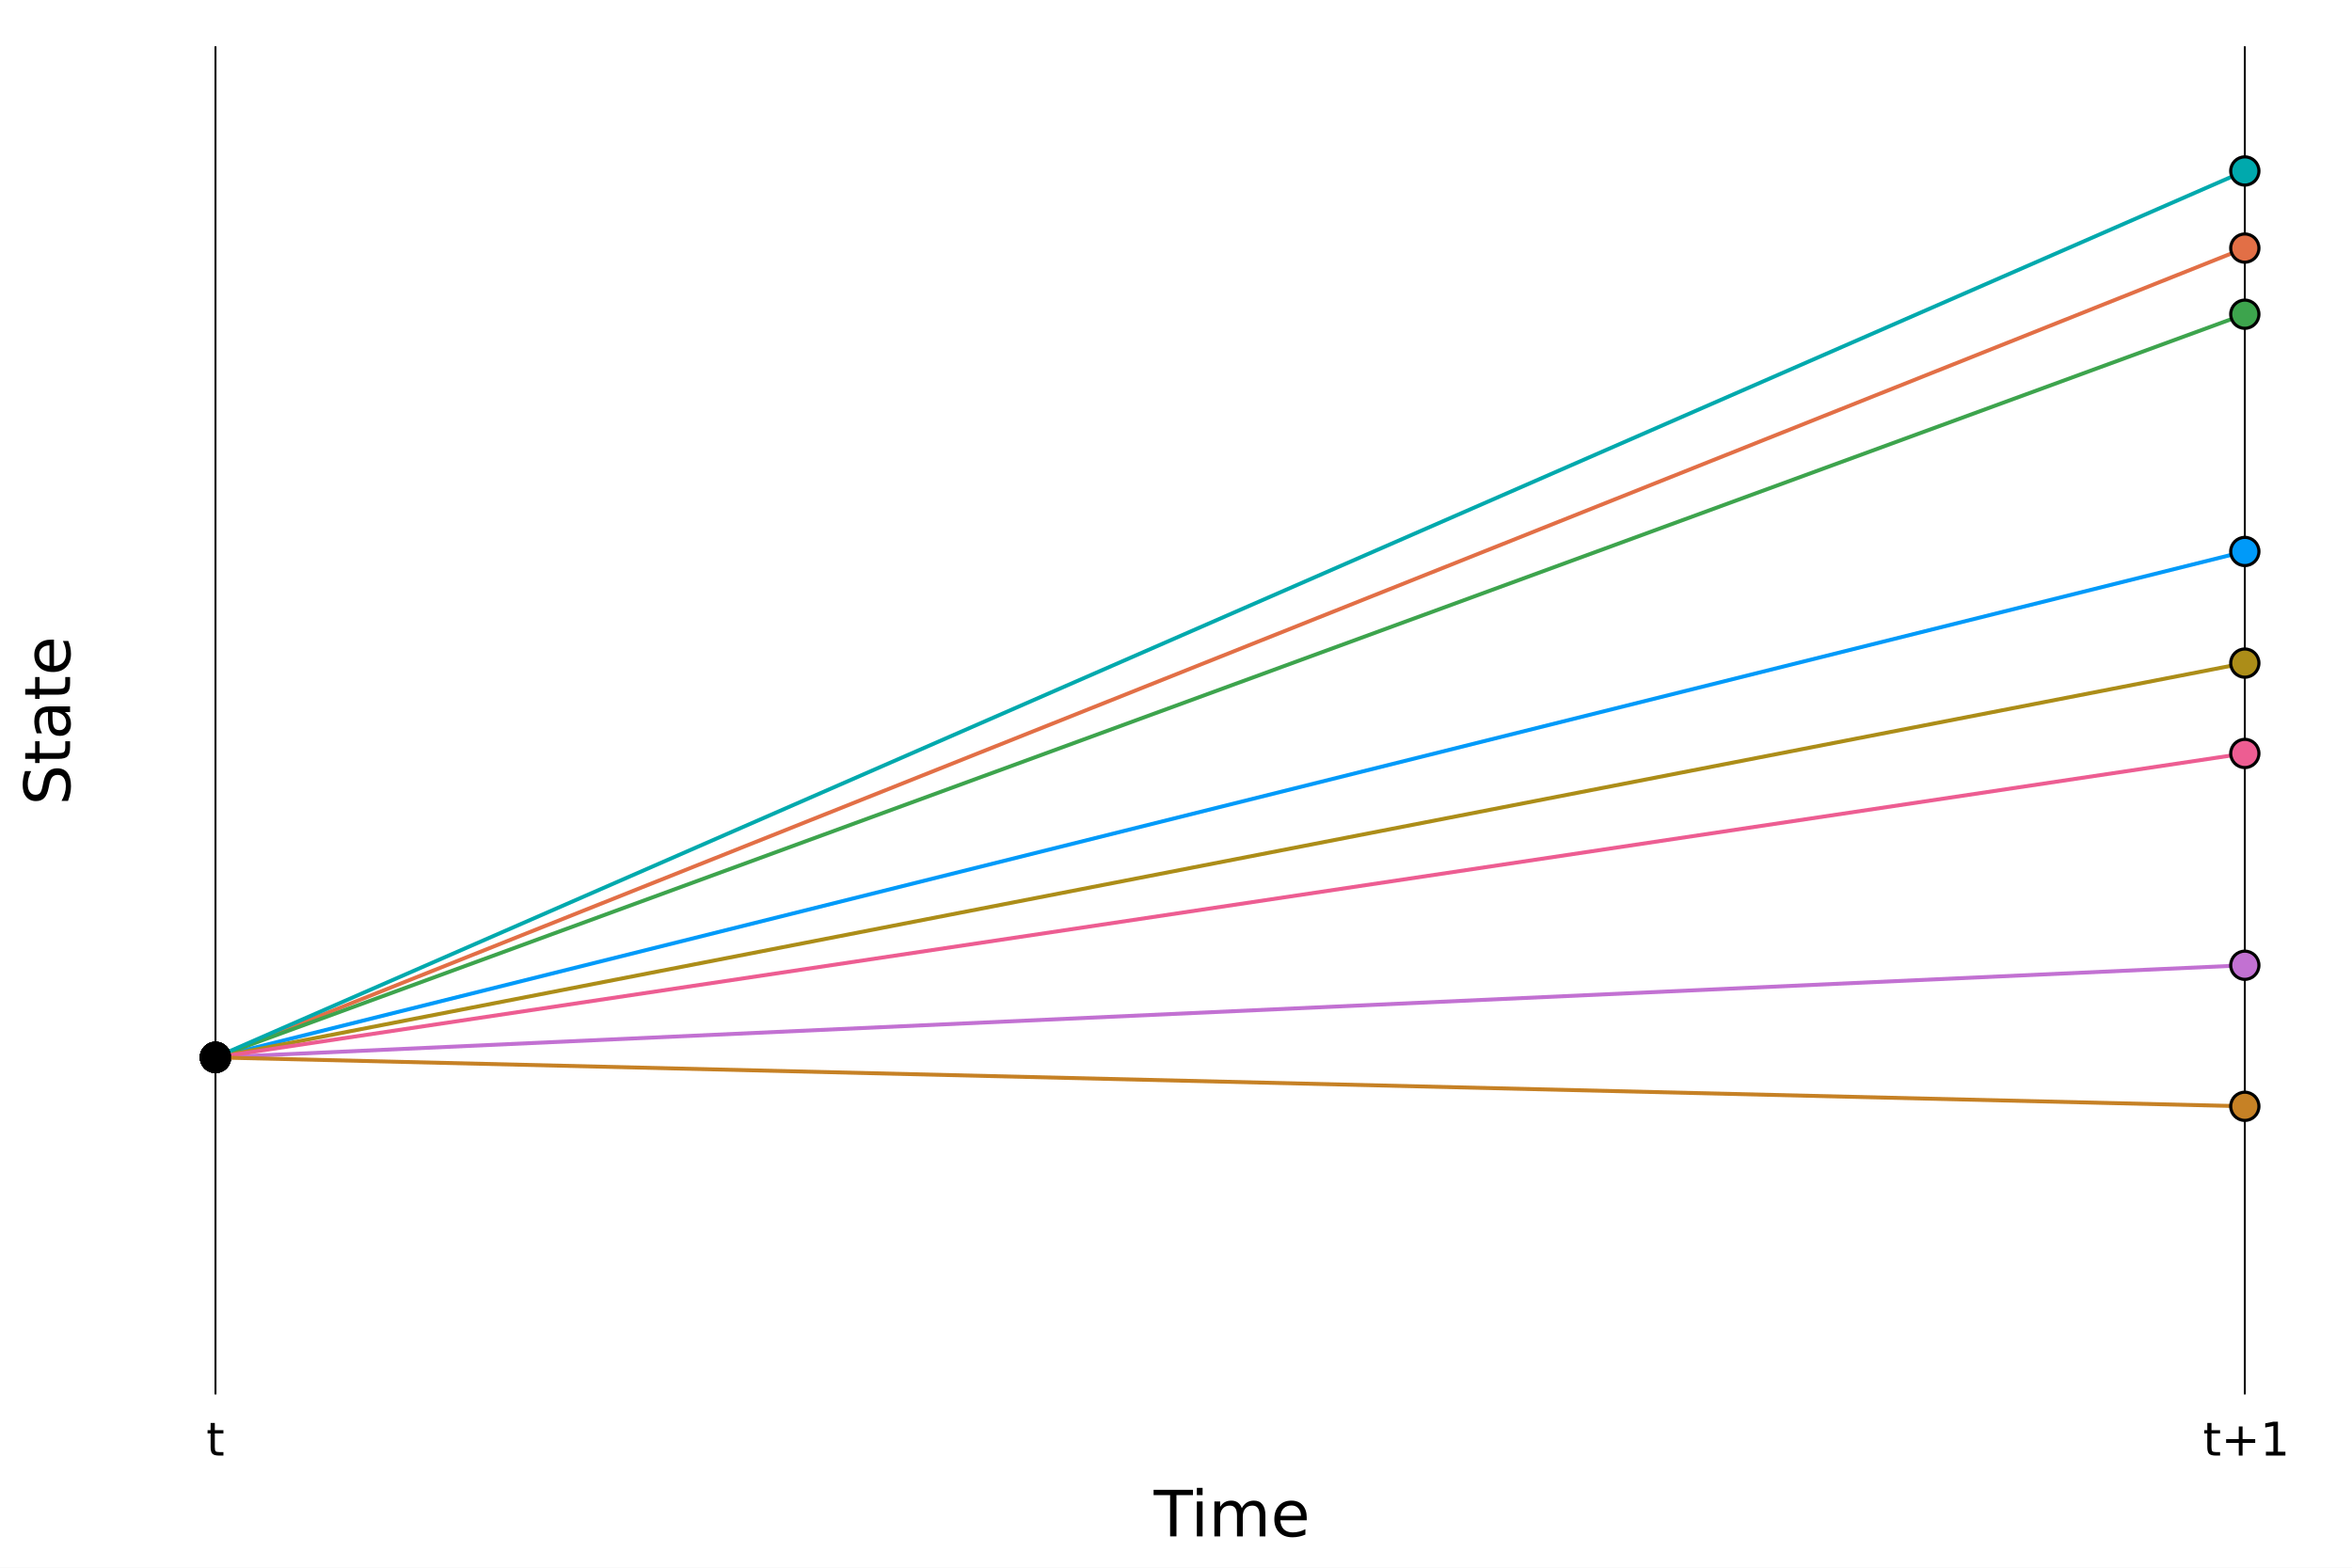
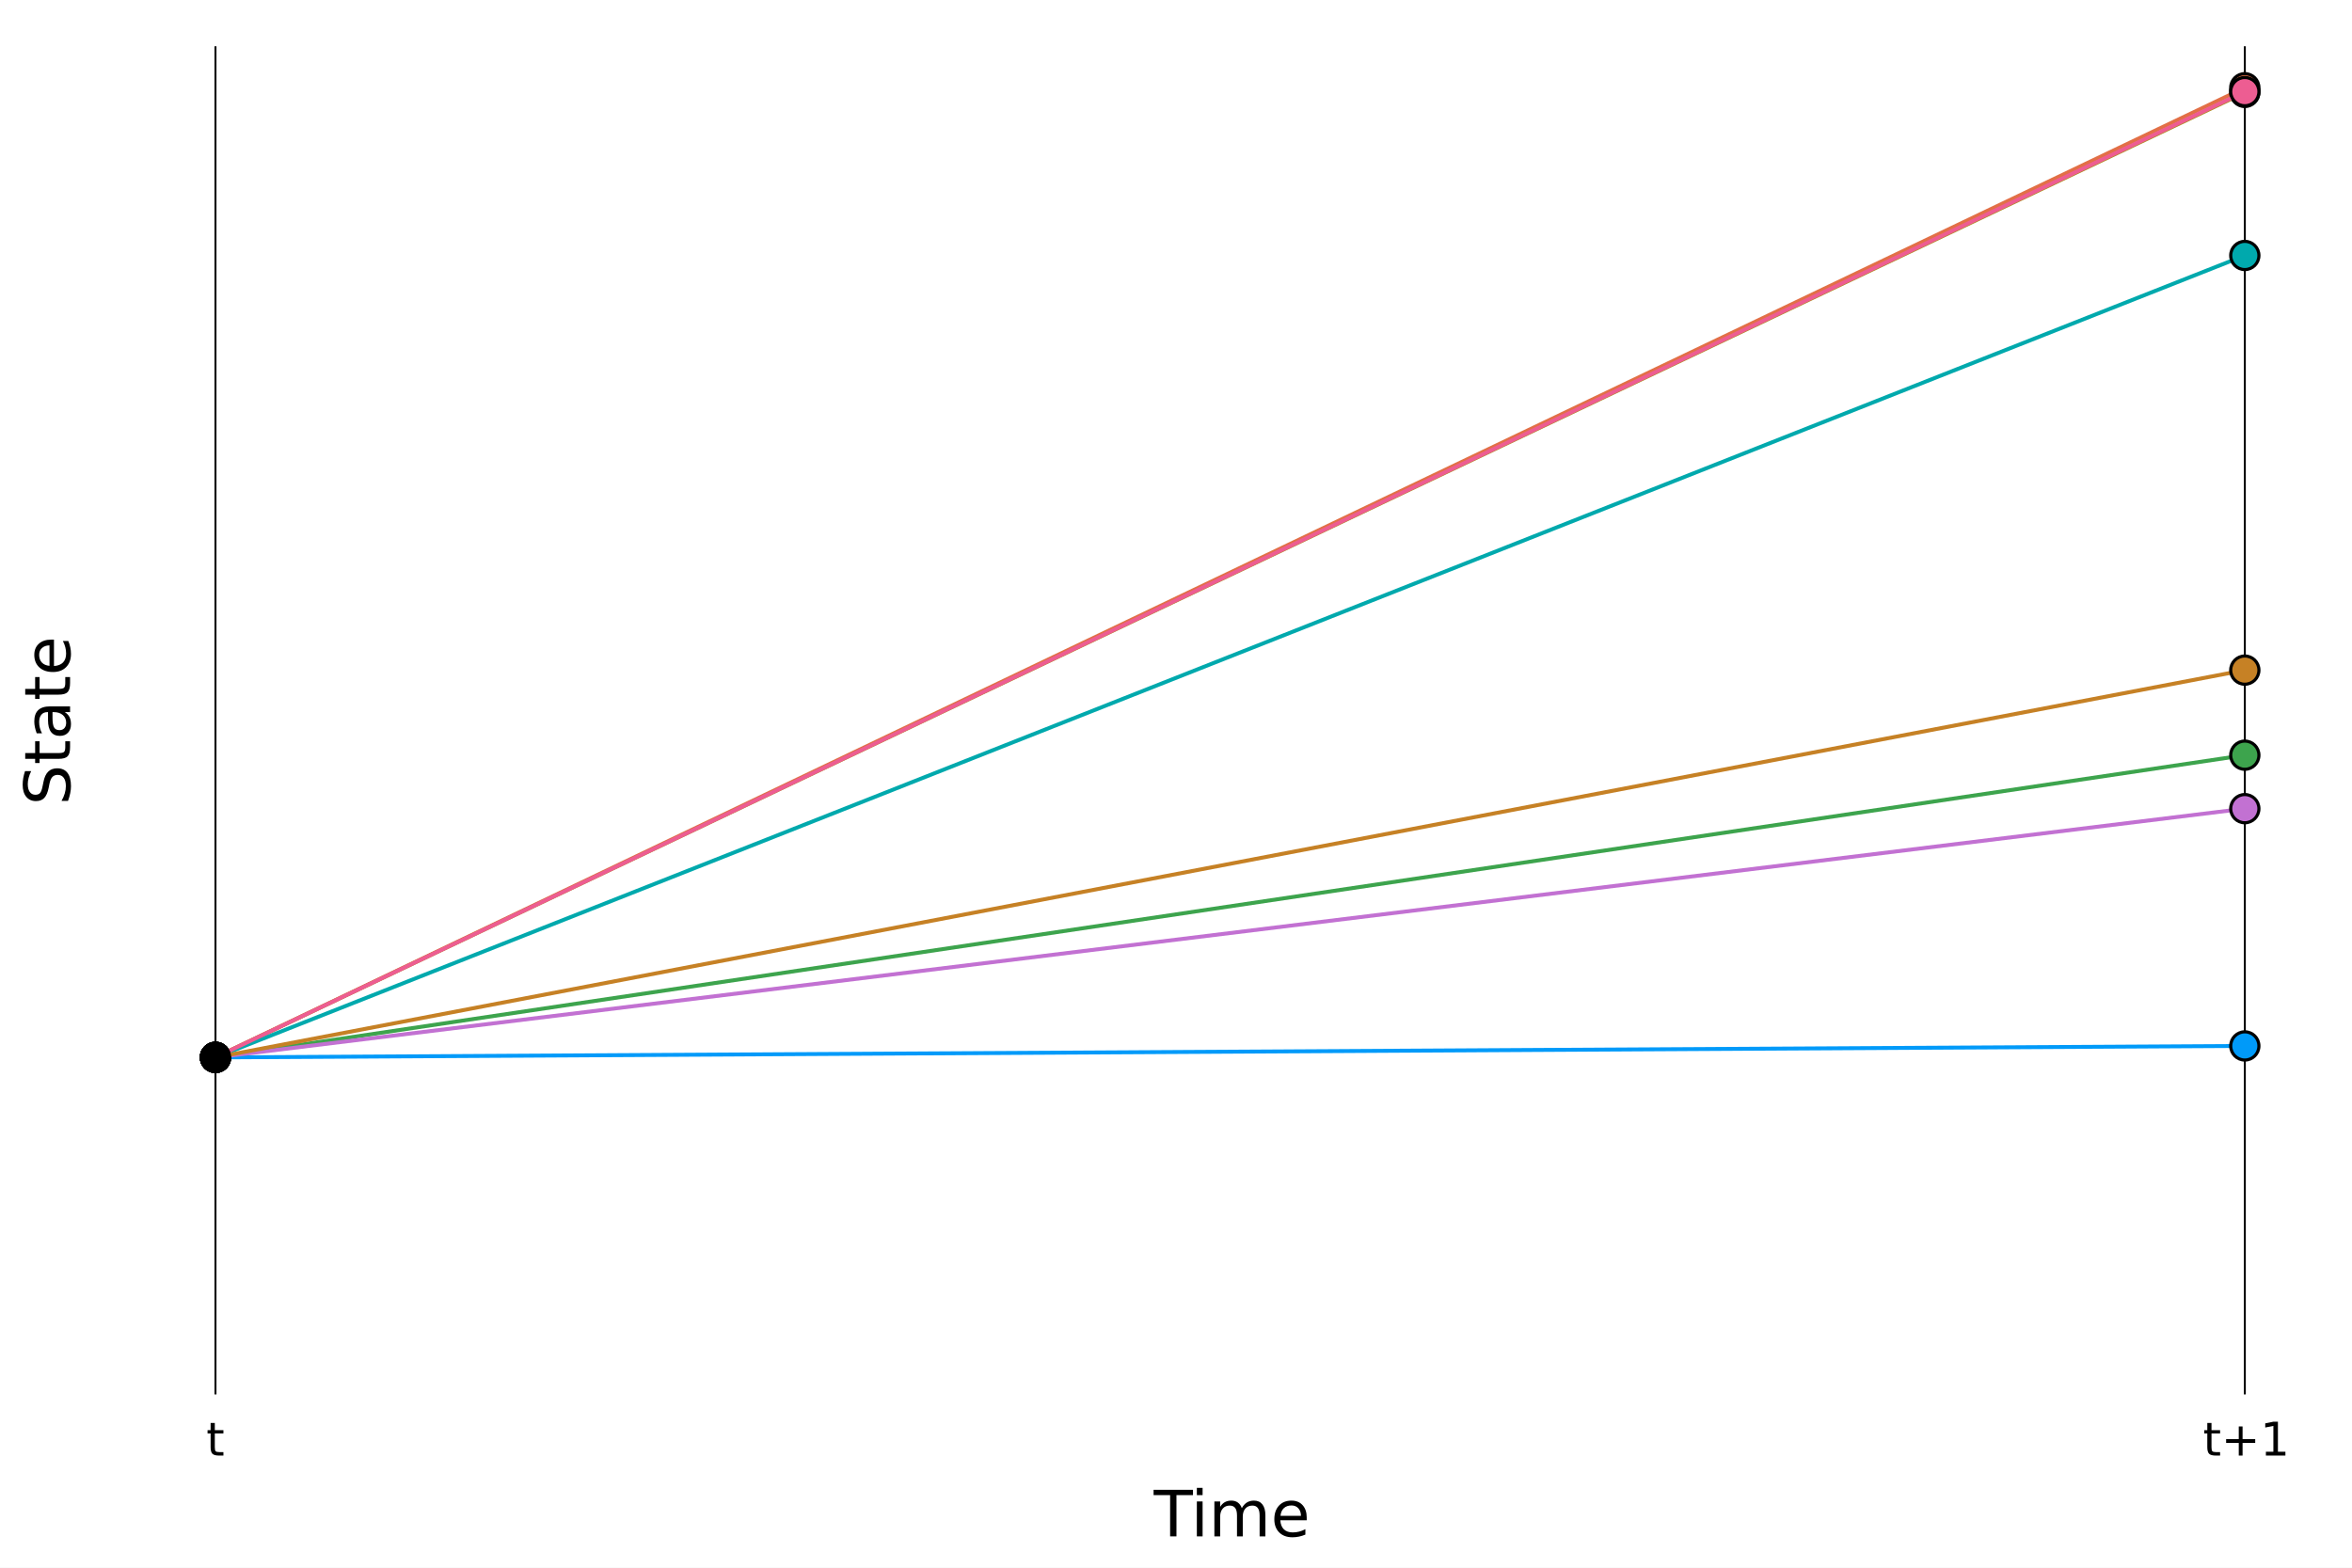
<svg xmlns="http://www.w3.org/2000/svg" width="600" height="400" viewBox="0 0 2400 1600">
  <defs>
-     <clipPath id="clip340">
+     <clipPath id="clip150">
      <rect x="0" y="0" width="2400" height="1600" />
    </clipPath>
  </defs>
-   <path clip-path="url(#clip340)" d=" M0 1600 L2400 1600 L2400 0 L0 0  Z   " fill="#ffffff" fill-rule="evenodd" fill-opacity="1" />
+   <path clip-path="url(#clip150)" d=" M0 1600 L2400 1600 L2400 0 L0 0  Z   " fill="#ffffff" fill-rule="evenodd" fill-opacity="1" />
  <defs>
-     <clipPath id="clip341">
+     <clipPath id="clip151">
      <rect x="480" y="0" width="1681" height="1600" />
    </clipPath>
  </defs>
-   <path clip-path="url(#clip340)" d=" M157.756 1423.18 L2352.76 1423.18 L2352.76 47.244 L157.756 47.244  Z   " fill="#ffffff" fill-rule="evenodd" fill-opacity="1" />
+   <path clip-path="url(#clip150)" d=" M157.756 1423.18 L2352.76 1423.18 L2352.76 47.244 L157.756 47.244  Z   " fill="#ffffff" fill-rule="evenodd" fill-opacity="1" />
  <defs>
-     <clipPath id="clip342">
+     <clipPath id="clip152">
      <rect x="157" y="47" width="2196" height="1377" />
    </clipPath>
  </defs>
-   <polyline clip-path="url(#clip342)" style="stroke:#000000; stroke-linecap:butt; stroke-linejoin:round; stroke-width:2; stroke-opacity:1; fill:none" points="   219.879,1423.18 219.879,47.244    " />
-   <polyline clip-path="url(#clip342)" style="stroke:#000000; stroke-linecap:butt; stroke-linejoin:round; stroke-width:2; stroke-opacity:1; fill:none" points="   2290.63,1423.18 2290.63,47.244    " />
-   <path clip-path="url(#clip340)" d="M219.196 1452.29 L219.196 1459.65 L227.969 1459.65 L227.969 1462.96 L219.196 1462.96 L219.196 1477.04 Q219.196 1480.21 220.052 1481.11 Q220.932 1482.02 223.594 1482.02 L227.969 1482.02 L227.969 1485.58 L223.594 1485.58 Q218.664 1485.58 216.789 1483.75 Q214.914 1481.9 214.914 1477.04 L214.914 1462.96 L211.789 1462.96 L211.789 1459.65 L214.914 1459.65 L214.914 1452.29 L219.196 1452.29 Z" fill="#000000" fill-rule="evenodd" fill-opacity="1" />
-   <path clip-path="url(#clip340)" d="M2256.63 1452.29 L2256.63 1459.65 L2265.4 1459.65 L2265.4 1462.96 L2256.63 1462.96 L2256.63 1477.04 Q2256.63 1480.21 2257.49 1481.11 Q2258.36 1482.02 2261.03 1482.02 L2265.4 1482.02 L2265.4 1485.58 L2261.03 1485.58 Q2256.1 1485.58 2254.22 1483.75 Q2252.35 1481.9 2252.35 1477.04 L2252.35 1462.96 L2249.22 1462.96 L2249.22 1459.65 L2252.35 1459.65 L2252.35 1452.29 L2256.63 1452.29 Z" fill="#000000" fill-rule="evenodd" fill-opacity="1" />
-   <path clip-path="url(#clip340)" d="M2288.34 1455.86 L2288.34 1468.75 L2301.24 1468.75 L2301.24 1472.69 L2288.34 1472.69 L2288.34 1485.58 L2284.45 1485.58 L2284.45 1472.69 L2271.56 1472.69 L2271.56 1468.75 L2284.45 1468.75 L2284.45 1455.86 L2288.34 1455.86 Z" fill="#000000" fill-rule="evenodd" fill-opacity="1" />
-   <path clip-path="url(#clip340)" d="M2312.14 1481.64 L2319.78 1481.64 L2319.78 1455.28 L2311.47 1456.95 L2311.47 1452.69 L2319.73 1451.02 L2324.41 1451.02 L2324.41 1481.64 L2332.05 1481.64 L2332.05 1485.58 L2312.14 1485.58 L2312.14 1481.64 Z" fill="#000000" fill-rule="evenodd" fill-opacity="1" />
-   <path clip-path="url(#clip340)" d="M1177.13 1520.52 L1217.33 1520.52 L1217.33 1525.93 L1200.46 1525.93 L1200.46 1568.04 L1194 1568.04 L1194 1525.93 L1177.13 1525.93 L1177.13 1520.52 Z" fill="#000000" fill-rule="evenodd" fill-opacity="1" />
-   <path clip-path="url(#clip340)" d="M1221.28 1532.4 L1227.14 1532.4 L1227.14 1568.04 L1221.28 1568.04 L1221.28 1532.4 M1221.28 1518.52 L1227.14 1518.52 L1227.14 1525.93 L1221.28 1525.93 L1221.28 1518.52 Z" fill="#000000" fill-rule="evenodd" fill-opacity="1" />
-   <path clip-path="url(#clip340)" d="M1267.14 1539.24 Q1269.34 1535.29 1272.4 1533.41 Q1275.45 1531.54 1279.59 1531.54 Q1285.16 1531.54 1288.18 1535.45 Q1291.21 1539.33 1291.21 1546.53 L1291.21 1568.04 L1285.32 1568.04 L1285.32 1546.72 Q1285.32 1541.59 1283.5 1539.11 Q1281.69 1536.63 1277.97 1536.63 Q1273.41 1536.63 1270.77 1539.65 Q1268.13 1542.68 1268.13 1547.9 L1268.13 1568.04 L1262.24 1568.04 L1262.24 1546.72 Q1262.24 1541.56 1260.43 1539.11 Q1258.61 1536.63 1254.83 1536.63 Q1250.34 1536.63 1247.7 1539.68 Q1245.06 1542.71 1245.06 1547.9 L1245.06 1568.04 L1239.17 1568.04 L1239.17 1532.4 L1245.06 1532.4 L1245.06 1537.93 Q1247.06 1534.66 1249.86 1533.1 Q1252.66 1531.54 1256.51 1531.54 Q1260.4 1531.54 1263.1 1533.51 Q1265.84 1535.48 1267.14 1539.24 Z" fill="#000000" fill-rule="evenodd" fill-opacity="1" />
-   <path clip-path="url(#clip340)" d="M1333.38 1548.76 L1333.38 1551.62 L1306.45 1551.62 Q1306.83 1557.67 1310.08 1560.85 Q1313.36 1564 1319.18 1564 Q1322.56 1564 1325.71 1563.17 Q1328.89 1562.35 1332.01 1560.69 L1332.01 1566.23 Q1328.86 1567.57 1325.55 1568.27 Q1322.24 1568.97 1318.83 1568.97 Q1310.3 1568.97 1305.31 1564 Q1300.34 1559.04 1300.34 1550.57 Q1300.34 1541.82 1305.05 1536.69 Q1309.79 1531.54 1317.82 1531.54 Q1325.01 1531.54 1329.18 1536.18 Q1333.38 1540.8 1333.38 1548.76 M1327.52 1547.04 Q1327.46 1542.23 1324.82 1539.37 Q1322.21 1536.5 1317.88 1536.5 Q1312.98 1536.5 1310.02 1539.27 Q1307.09 1542.04 1306.64 1547.07 L1327.52 1547.04 Z" fill="#000000" fill-rule="evenodd" fill-opacity="1" />
-   <path clip-path="url(#clip340)" d="M25.54 787.013 L31.81 787.013 Q30.059 790.673 29.2 793.92 Q28.341 797.166 28.341 800.19 Q28.341 805.442 30.378 808.306 Q32.415 811.139 36.17 811.139 Q39.322 811.139 40.945 809.261 Q42.536 807.351 43.523 802.068 L44.319 798.185 Q45.687 790.991 49.157 787.586 Q52.594 784.148 58.387 784.148 Q65.294 784.148 68.859 788.795 Q72.423 793.41 72.423 802.354 Q72.423 805.728 71.659 809.548 Q70.895 813.335 69.4 817.409 L62.779 817.409 Q64.975 813.494 66.089 809.738 Q67.203 805.983 67.203 802.354 Q67.203 796.848 65.039 793.856 Q62.875 790.864 58.864 790.864 Q55.363 790.864 53.39 793.028 Q51.416 795.161 50.43 800.063 L49.666 803.978 Q48.234 811.171 45.178 814.385 Q42.123 817.6 36.68 817.6 Q30.378 817.6 26.749 813.176 Q23.121 808.72 23.121 800.922 Q23.121 797.58 23.726 794.111 Q24.33 790.641 25.54 787.013 Z" fill="#000000" fill-rule="evenodd" fill-opacity="1" />
-   <path clip-path="url(#clip340)" d="M25.731 768.584 L35.852 768.584 L35.852 756.521 L40.404 756.521 L40.404 768.584 L59.755 768.584 Q64.116 768.584 65.357 767.407 Q66.599 766.197 66.599 762.537 L66.599 756.521 L71.5 756.521 L71.5 762.537 Q71.5 769.316 68.986 771.894 Q66.439 774.472 59.755 774.472 L40.404 774.472 L40.404 778.769 L35.852 778.769 L35.852 774.472 L25.731 774.472 L25.731 768.584 Z" fill="#000000" fill-rule="evenodd" fill-opacity="1" />
-   <path clip-path="url(#clip340)" d="M53.581 732.618 Q53.581 739.716 55.204 742.453 Q56.827 745.19 60.742 745.19 Q63.861 745.19 65.707 743.153 Q67.522 741.084 67.522 737.551 Q67.522 732.682 64.084 729.753 Q60.615 726.793 54.886 726.793 L53.581 726.793 L53.581 732.618 M51.162 720.937 L71.5 720.937 L71.5 726.793 L66.089 726.793 Q69.336 728.799 70.895 731.79 Q72.423 734.782 72.423 739.111 Q72.423 744.585 69.368 747.832 Q66.28 751.047 61.124 751.047 Q55.108 751.047 52.053 747.036 Q48.997 742.994 48.997 735.005 L48.997 726.793 L48.425 726.793 Q44.382 726.793 42.186 729.467 Q39.958 732.109 39.958 736.915 Q39.958 739.97 40.69 742.867 Q41.422 745.763 42.886 748.437 L37.475 748.437 Q36.234 745.222 35.63 742.198 Q34.993 739.175 34.993 736.31 Q34.993 728.576 39.003 724.756 Q43.014 720.937 51.162 720.937 Z" fill="#000000" fill-rule="evenodd" fill-opacity="1" />
-   <path clip-path="url(#clip340)" d="M25.731 703.081 L35.852 703.081 L35.852 691.018 L40.404 691.018 L40.404 703.081 L59.755 703.081 Q64.116 703.081 65.357 701.903 Q66.599 700.694 66.599 697.034 L66.599 691.018 L71.5 691.018 L71.5 697.034 Q71.5 703.813 68.986 706.391 Q66.439 708.969 59.755 708.969 L40.404 708.969 L40.404 713.266 L35.852 713.266 L35.852 708.969 L25.731 708.969 L25.731 703.081 Z" fill="#000000" fill-rule="evenodd" fill-opacity="1" />
-   <path clip-path="url(#clip340)" d="M52.212 652.824 L55.077 652.824 L55.077 679.751 Q61.124 679.369 64.307 676.122 Q67.458 672.844 67.458 667.019 Q67.458 663.646 66.63 660.494 Q65.803 657.312 64.148 654.192 L69.686 654.192 Q71.023 657.343 71.723 660.654 Q72.423 663.964 72.423 667.369 Q72.423 675.899 67.458 680.897 Q62.493 685.862 54.026 685.862 Q45.273 685.862 40.149 681.151 Q34.993 676.409 34.993 668.388 Q34.993 661.195 39.64 657.025 Q44.255 652.824 52.212 652.824 M50.493 658.68 Q45.687 658.744 42.823 661.386 Q39.958 663.996 39.958 668.324 Q39.958 673.226 42.727 676.186 Q45.496 679.114 50.525 679.56 L50.493 658.68 Z" fill="#000000" fill-rule="evenodd" fill-opacity="1" />
-   <polyline clip-path="url(#clip342)" style="stroke:#009af9; stroke-linecap:butt; stroke-linejoin:round; stroke-width:4; stroke-opacity:1; fill:none" points="   219.879,1079.2 2290.63,562.836    " />
-   <circle clip-path="url(#clip342)" cx="219.879" cy="1079.2" r="14.4" fill="#009af9" fill-rule="evenodd" fill-opacity="1" stroke="#000000" stroke-opacity="1" stroke-width="3.2" />
-   <circle clip-path="url(#clip342)" cx="2290.63" cy="562.836" r="14.4" fill="#009af9" fill-rule="evenodd" fill-opacity="1" stroke="#000000" stroke-opacity="1" stroke-width="3.2" />
-   <polyline clip-path="url(#clip342)" style="stroke:#e26f46; stroke-linecap:butt; stroke-linejoin:round; stroke-width:4; stroke-opacity:1; fill:none" points="   219.879,1079.2 2290.63,253.206    " />
-   <circle clip-path="url(#clip342)" cx="219.879" cy="1079.2" r="14.4" fill="#e26f46" fill-rule="evenodd" fill-opacity="1" stroke="#000000" stroke-opacity="1" stroke-width="3.2" />
-   <circle clip-path="url(#clip342)" cx="2290.63" cy="253.206" r="14.4" fill="#e26f46" fill-rule="evenodd" fill-opacity="1" stroke="#000000" stroke-opacity="1" stroke-width="3.2" />
-   <polyline clip-path="url(#clip342)" style="stroke:#3da44d; stroke-linecap:butt; stroke-linejoin:round; stroke-width:4; stroke-opacity:1; fill:none" points="   219.879,1079.2 2290.63,320.681    " />
-   <circle clip-path="url(#clip342)" cx="219.879" cy="1079.2" r="14.4" fill="#3da44d" fill-rule="evenodd" fill-opacity="1" stroke="#000000" stroke-opacity="1" stroke-width="3.2" />
-   <circle clip-path="url(#clip342)" cx="2290.63" cy="320.681" r="14.4" fill="#3da44d" fill-rule="evenodd" fill-opacity="1" stroke="#000000" stroke-opacity="1" stroke-width="3.2" />
-   <polyline clip-path="url(#clip342)" style="stroke:#c271d2; stroke-linecap:butt; stroke-linejoin:round; stroke-width:4; stroke-opacity:1; fill:none" points="   219.879,1079.2 2290.63,985.15    " />
-   <circle clip-path="url(#clip342)" cx="219.879" cy="1079.2" r="14.4" fill="#c271d2" fill-rule="evenodd" fill-opacity="1" stroke="#000000" stroke-opacity="1" stroke-width="3.2" />
-   <circle clip-path="url(#clip342)" cx="2290.63" cy="985.15" r="14.4" fill="#c271d2" fill-rule="evenodd" fill-opacity="1" stroke="#000000" stroke-opacity="1" stroke-width="3.2" />
-   <polyline clip-path="url(#clip342)" style="stroke:#ac8d18; stroke-linecap:butt; stroke-linejoin:round; stroke-width:4; stroke-opacity:1; fill:none" points="   219.879,1079.2 2290.63,676.771    " />
-   <circle clip-path="url(#clip342)" cx="219.879" cy="1079.2" r="14.4" fill="#ac8d18" fill-rule="evenodd" fill-opacity="1" stroke="#000000" stroke-opacity="1" stroke-width="3.2" />
-   <circle clip-path="url(#clip342)" cx="2290.63" cy="676.771" r="14.4" fill="#ac8d18" fill-rule="evenodd" fill-opacity="1" stroke="#000000" stroke-opacity="1" stroke-width="3.2" />
-   <polyline clip-path="url(#clip342)" style="stroke:#00a9ad; stroke-linecap:butt; stroke-linejoin:round; stroke-width:4; stroke-opacity:1; fill:none" points="   219.879,1079.2 2290.63,174.501    " />
-   <circle clip-path="url(#clip342)" cx="219.879" cy="1079.2" r="14.4" fill="#00a9ad" fill-rule="evenodd" fill-opacity="1" stroke="#000000" stroke-opacity="1" stroke-width="3.2" />
-   <circle clip-path="url(#clip342)" cx="2290.63" cy="174.501" r="14.4" fill="#00a9ad" fill-rule="evenodd" fill-opacity="1" stroke="#000000" stroke-opacity="1" stroke-width="3.2" />
-   <polyline clip-path="url(#clip342)" style="stroke:#ed5d92; stroke-linecap:butt; stroke-linejoin:round; stroke-width:4; stroke-opacity:1; fill:none" points="   219.879,1079.2 2290.63,768.986    " />
-   <circle clip-path="url(#clip342)" cx="219.879" cy="1079.2" r="14.4" fill="#ed5d92" fill-rule="evenodd" fill-opacity="1" stroke="#000000" stroke-opacity="1" stroke-width="3.2" />
-   <circle clip-path="url(#clip342)" cx="2290.63" cy="768.986" r="14.4" fill="#ed5d92" fill-rule="evenodd" fill-opacity="1" stroke="#000000" stroke-opacity="1" stroke-width="3.2" />
-   <polyline clip-path="url(#clip342)" style="stroke:#c68125; stroke-linecap:butt; stroke-linejoin:round; stroke-width:4; stroke-opacity:1; fill:none" points="   219.879,1079.2 2290.63,1129.11    " />
-   <circle clip-path="url(#clip342)" cx="219.879" cy="1079.2" r="14.4" fill="#c68125" fill-rule="evenodd" fill-opacity="1" stroke="#000000" stroke-opacity="1" stroke-width="3.2" />
-   <circle clip-path="url(#clip342)" cx="2290.63" cy="1129.11" r="14.4" fill="#c68125" fill-rule="evenodd" fill-opacity="1" stroke="#000000" stroke-opacity="1" stroke-width="3.2" />
-   <circle clip-path="url(#clip342)" cx="219.879" cy="1079.2" r="14.4" fill="#000000" fill-rule="evenodd" fill-opacity="1" stroke="none" />
+   <polyline clip-path="url(#clip152)" style="stroke:#000000; stroke-linecap:butt; stroke-linejoin:round; stroke-width:2; stroke-opacity:1; fill:none" points="   219.879,1423.18 219.879,47.244    " />
+   <polyline clip-path="url(#clip152)" style="stroke:#000000; stroke-linecap:butt; stroke-linejoin:round; stroke-width:2; stroke-opacity:1; fill:none" points="   2290.63,1423.18 2290.63,47.244    " />
+   <path clip-path="url(#clip150)" d="M219.196 1452.29 L219.196 1459.65 L227.969 1459.65 L227.969 1462.96 L219.196 1462.96 L219.196 1477.04 Q219.196 1480.21 220.052 1481.11 Q220.932 1482.02 223.594 1482.02 L227.969 1482.02 L227.969 1485.58 L223.594 1485.58 Q218.664 1485.58 216.789 1483.75 Q214.914 1481.9 214.914 1477.04 L214.914 1462.96 L211.789 1462.96 L211.789 1459.65 L214.914 1459.65 L214.914 1452.29 L219.196 1452.29 Z" fill="#000000" fill-rule="evenodd" fill-opacity="1" />
+   <path clip-path="url(#clip150)" d="M2256.63 1452.29 L2256.63 1459.65 L2265.4 1459.65 L2265.4 1462.96 L2256.63 1462.96 L2256.63 1477.04 Q2256.63 1480.21 2257.49 1481.11 Q2258.36 1482.02 2261.03 1482.02 L2265.4 1482.02 L2265.4 1485.58 L2261.03 1485.58 Q2256.1 1485.58 2254.22 1483.75 Q2252.35 1481.9 2252.35 1477.04 L2252.35 1462.96 L2249.22 1462.96 L2249.22 1459.65 L2252.35 1459.65 L2252.35 1452.29 L2256.63 1452.29 Z" fill="#000000" fill-rule="evenodd" fill-opacity="1" />
+   <path clip-path="url(#clip150)" d="M2288.34 1455.86 L2288.34 1468.75 L2301.24 1468.75 L2301.24 1472.69 L2288.34 1472.69 L2288.34 1485.58 L2284.45 1485.58 L2284.45 1472.69 L2271.56 1472.69 L2271.56 1468.75 L2284.45 1468.75 L2284.45 1455.86 L2288.34 1455.86 Z" fill="#000000" fill-rule="evenodd" fill-opacity="1" />
+   <path clip-path="url(#clip150)" d="M2312.14 1481.64 L2319.78 1481.64 L2319.78 1455.28 L2311.47 1456.95 L2311.47 1452.69 L2319.73 1451.02 L2324.41 1451.02 L2324.41 1481.64 L2332.05 1481.64 L2332.05 1485.58 L2312.14 1485.58 L2312.14 1481.64 Z" fill="#000000" fill-rule="evenodd" fill-opacity="1" />
+   <path clip-path="url(#clip150)" d="M1177.13 1520.52 L1217.33 1520.52 L1217.33 1525.93 L1200.46 1525.93 L1200.46 1568.04 L1194 1568.04 L1194 1525.93 L1177.13 1525.93 L1177.13 1520.52 Z" fill="#000000" fill-rule="evenodd" fill-opacity="1" />
+   <path clip-path="url(#clip150)" d="M1221.28 1532.4 L1227.14 1532.4 L1227.14 1568.04 L1221.28 1568.04 L1221.28 1532.4 M1221.28 1518.52 L1227.14 1518.52 L1227.14 1525.93 L1221.28 1525.93 L1221.28 1518.52 Z" fill="#000000" fill-rule="evenodd" fill-opacity="1" />
+   <path clip-path="url(#clip150)" d="M1267.14 1539.24 Q1269.34 1535.29 1272.4 1533.41 Q1275.45 1531.54 1279.59 1531.54 Q1285.16 1531.54 1288.18 1535.45 Q1291.21 1539.33 1291.21 1546.53 L1291.21 1568.04 L1285.32 1568.04 L1285.32 1546.72 Q1285.32 1541.59 1283.5 1539.11 Q1281.69 1536.63 1277.97 1536.63 Q1273.41 1536.63 1270.77 1539.65 Q1268.13 1542.68 1268.13 1547.9 L1268.13 1568.04 L1262.24 1568.04 L1262.24 1546.72 Q1262.24 1541.56 1260.43 1539.11 Q1258.61 1536.63 1254.83 1536.63 Q1250.34 1536.63 1247.7 1539.68 Q1245.06 1542.71 1245.06 1547.9 L1245.06 1568.04 L1239.17 1568.04 L1239.17 1532.4 L1245.06 1532.4 L1245.06 1537.93 Q1247.06 1534.66 1249.86 1533.1 Q1252.66 1531.54 1256.51 1531.54 Q1260.4 1531.54 1263.1 1533.51 Q1265.84 1535.48 1267.14 1539.24 Z" fill="#000000" fill-rule="evenodd" fill-opacity="1" />
+   <path clip-path="url(#clip150)" d="M1333.38 1548.76 L1333.38 1551.62 L1306.45 1551.62 Q1306.83 1557.67 1310.08 1560.85 Q1313.36 1564 1319.18 1564 Q1322.56 1564 1325.71 1563.17 Q1328.89 1562.35 1332.01 1560.69 L1332.01 1566.23 Q1328.86 1567.57 1325.55 1568.27 Q1322.24 1568.97 1318.83 1568.97 Q1310.3 1568.97 1305.31 1564 Q1300.34 1559.04 1300.34 1550.57 Q1300.34 1541.82 1305.05 1536.69 Q1309.79 1531.54 1317.82 1531.54 Q1325.01 1531.54 1329.18 1536.18 Q1333.38 1540.8 1333.38 1548.76 M1327.52 1547.04 Q1327.46 1542.23 1324.82 1539.37 Q1322.21 1536.5 1317.88 1536.5 Q1312.98 1536.5 1310.02 1539.27 Q1307.09 1542.04 1306.64 1547.07 L1327.52 1547.04 Z" fill="#000000" fill-rule="evenodd" fill-opacity="1" />
+   <path clip-path="url(#clip150)" d="M25.54 787.013 L31.81 787.013 Q30.059 790.673 29.2 793.92 Q28.341 797.166 28.341 800.19 Q28.341 805.442 30.378 808.306 Q32.415 811.139 36.17 811.139 Q39.322 811.139 40.945 809.261 Q42.536 807.351 43.523 802.068 L44.319 798.185 Q45.687 790.991 49.157 787.586 Q52.594 784.148 58.387 784.148 Q65.294 784.148 68.859 788.795 Q72.423 793.41 72.423 802.354 Q72.423 805.728 71.659 809.548 Q70.895 813.335 69.4 817.409 L62.779 817.409 Q64.975 813.494 66.089 809.738 Q67.203 805.983 67.203 802.354 Q67.203 796.848 65.039 793.856 Q62.875 790.864 58.864 790.864 Q55.363 790.864 53.39 793.028 Q51.416 795.161 50.43 800.063 L49.666 803.978 Q48.234 811.171 45.178 814.385 Q42.123 817.6 36.68 817.6 Q30.378 817.6 26.749 813.176 Q23.121 808.72 23.121 800.922 Q23.121 797.58 23.726 794.111 Q24.33 790.641 25.54 787.013 Z" fill="#000000" fill-rule="evenodd" fill-opacity="1" />
+   <path clip-path="url(#clip150)" d="M25.731 768.584 L35.852 768.584 L35.852 756.521 L40.404 756.521 L40.404 768.584 L59.755 768.584 Q64.116 768.584 65.357 767.407 Q66.599 766.197 66.599 762.537 L66.599 756.521 L71.5 756.521 L71.5 762.537 Q71.5 769.316 68.986 771.894 Q66.439 774.472 59.755 774.472 L40.404 774.472 L40.404 778.769 L35.852 778.769 L35.852 774.472 L25.731 774.472 L25.731 768.584 Z" fill="#000000" fill-rule="evenodd" fill-opacity="1" />
+   <path clip-path="url(#clip150)" d="M53.581 732.618 Q53.581 739.716 55.204 742.453 Q56.827 745.19 60.742 745.19 Q63.861 745.19 65.707 743.153 Q67.522 741.084 67.522 737.551 Q67.522 732.682 64.084 729.753 Q60.615 726.793 54.886 726.793 L53.581 726.793 L53.581 732.618 M51.162 720.937 L71.5 720.937 L71.5 726.793 L66.089 726.793 Q69.336 728.799 70.895 731.79 Q72.423 734.782 72.423 739.111 Q72.423 744.585 69.368 747.832 Q66.28 751.047 61.124 751.047 Q55.108 751.047 52.053 747.036 Q48.997 742.994 48.997 735.005 L48.997 726.793 L48.425 726.793 Q44.382 726.793 42.186 729.467 Q39.958 732.109 39.958 736.915 Q39.958 739.97 40.69 742.867 Q41.422 745.763 42.886 748.437 L37.475 748.437 Q36.234 745.222 35.63 742.198 Q34.993 739.175 34.993 736.31 Q34.993 728.576 39.003 724.756 Q43.014 720.937 51.162 720.937 Z" fill="#000000" fill-rule="evenodd" fill-opacity="1" />
+   <path clip-path="url(#clip150)" d="M25.731 703.081 L35.852 703.081 L35.852 691.018 L40.404 691.018 L40.404 703.081 L59.755 703.081 Q64.116 703.081 65.357 701.903 Q66.599 700.694 66.599 697.034 L66.599 691.018 L71.5 691.018 L71.5 697.034 Q71.5 703.813 68.986 706.391 Q66.439 708.969 59.755 708.969 L40.404 708.969 L40.404 713.266 L35.852 713.266 L35.852 708.969 L25.731 708.969 L25.731 703.081 Z" fill="#000000" fill-rule="evenodd" fill-opacity="1" />
+   <path clip-path="url(#clip150)" d="M52.212 652.824 L55.077 652.824 L55.077 679.751 Q61.124 679.369 64.307 676.122 Q67.458 672.844 67.458 667.019 Q67.458 663.646 66.63 660.494 Q65.803 657.312 64.148 654.192 L69.686 654.192 Q71.023 657.343 71.723 660.654 Q72.423 663.964 72.423 667.369 Q72.423 675.899 67.458 680.897 Q62.493 685.862 54.026 685.862 Q45.273 685.862 40.149 681.151 Q34.993 676.409 34.993 668.388 Q34.993 661.195 39.64 657.025 Q44.255 652.824 52.212 652.824 M50.493 658.68 Q45.687 658.744 42.823 661.386 Q39.958 663.996 39.958 668.324 Q39.958 673.226 42.727 676.186 Q45.496 679.114 50.525 679.56 L50.493 658.68 Z" fill="#000000" fill-rule="evenodd" fill-opacity="1" />
+   <polyline clip-path="url(#clip152)" style="stroke:#009af9; stroke-linecap:butt; stroke-linejoin:round; stroke-width:4; stroke-opacity:1; fill:none" points="   219.879,1079.2 2290.63,1067.49    " />
+   <circle clip-path="url(#clip152)" cx="219.879" cy="1079.2" r="14.4" fill="#009af9" fill-rule="evenodd" fill-opacity="1" stroke="#000000" stroke-opacity="1" stroke-width="3.2" />
+   <circle clip-path="url(#clip152)" cx="2290.63" cy="1067.49" r="14.4" fill="#009af9" fill-rule="evenodd" fill-opacity="1" stroke="#000000" stroke-opacity="1" stroke-width="3.2" />
+   <polyline clip-path="url(#clip152)" style="stroke:#e26f46; stroke-linecap:butt; stroke-linejoin:round; stroke-width:4; stroke-opacity:1; fill:none" points="   219.879,1079.2 2290.63,89.549    " />
+   <circle clip-path="url(#clip152)" cx="219.879" cy="1079.2" r="14.4" fill="#e26f46" fill-rule="evenodd" fill-opacity="1" stroke="#000000" stroke-opacity="1" stroke-width="3.2" />
+   <circle clip-path="url(#clip152)" cx="2290.63" cy="89.549" r="14.4" fill="#e26f46" fill-rule="evenodd" fill-opacity="1" stroke="#000000" stroke-opacity="1" stroke-width="3.2" />
+   <polyline clip-path="url(#clip152)" style="stroke:#3da44d; stroke-linecap:butt; stroke-linejoin:round; stroke-width:4; stroke-opacity:1; fill:none" points="   219.879,1079.2 2290.63,770.742    " />
+   <circle clip-path="url(#clip152)" cx="219.879" cy="1079.2" r="14.4" fill="#3da44d" fill-rule="evenodd" fill-opacity="1" stroke="#000000" stroke-opacity="1" stroke-width="3.2" />
+   <circle clip-path="url(#clip152)" cx="2290.63" cy="770.742" r="14.4" fill="#3da44d" fill-rule="evenodd" fill-opacity="1" stroke="#000000" stroke-opacity="1" stroke-width="3.2" />
+   <polyline clip-path="url(#clip152)" style="stroke:#c271d2; stroke-linecap:butt; stroke-linejoin:round; stroke-width:4; stroke-opacity:1; fill:none" points="   219.879,1079.2 2290.63,825.327    " />
+   <circle clip-path="url(#clip152)" cx="219.879" cy="1079.2" r="14.4" fill="#c271d2" fill-rule="evenodd" fill-opacity="1" stroke="#000000" stroke-opacity="1" stroke-width="3.2" />
+   <circle clip-path="url(#clip152)" cx="2290.63" cy="825.327" r="14.4" fill="#c271d2" fill-rule="evenodd" fill-opacity="1" stroke="#000000" stroke-opacity="1" stroke-width="3.2" />
+   <polyline clip-path="url(#clip152)" style="stroke:#ac8d18; stroke-linecap:butt; stroke-linejoin:round; stroke-width:4; stroke-opacity:1; fill:none" points="   219.879,1079.2 2290.63,94.315    " />
+   <circle clip-path="url(#clip152)" cx="219.879" cy="1079.2" r="14.4" fill="#ac8d18" fill-rule="evenodd" fill-opacity="1" stroke="#000000" stroke-opacity="1" stroke-width="3.2" />
+   <circle clip-path="url(#clip152)" cx="2290.63" cy="94.315" r="14.4" fill="#ac8d18" fill-rule="evenodd" fill-opacity="1" stroke="#000000" stroke-opacity="1" stroke-width="3.2" />
+   <polyline clip-path="url(#clip152)" style="stroke:#00a9ad; stroke-linecap:butt; stroke-linejoin:round; stroke-width:4; stroke-opacity:1; fill:none" points="   219.879,1079.2 2290.63,260.734    " />
+   <circle clip-path="url(#clip152)" cx="219.879" cy="1079.2" r="14.4" fill="#00a9ad" fill-rule="evenodd" fill-opacity="1" stroke="#000000" stroke-opacity="1" stroke-width="3.2" />
+   <circle clip-path="url(#clip152)" cx="2290.63" cy="260.734" r="14.4" fill="#00a9ad" fill-rule="evenodd" fill-opacity="1" stroke="#000000" stroke-opacity="1" stroke-width="3.2" />
+   <polyline clip-path="url(#clip152)" style="stroke:#ed5d92; stroke-linecap:butt; stroke-linejoin:round; stroke-width:4; stroke-opacity:1; fill:none" points="   219.879,1079.2 2290.63,93.529    " />
+   <circle clip-path="url(#clip152)" cx="219.879" cy="1079.2" r="14.4" fill="#ed5d92" fill-rule="evenodd" fill-opacity="1" stroke="#000000" stroke-opacity="1" stroke-width="3.2" />
+   <circle clip-path="url(#clip152)" cx="2290.63" cy="93.529" r="14.4" fill="#ed5d92" fill-rule="evenodd" fill-opacity="1" stroke="#000000" stroke-opacity="1" stroke-width="3.2" />
+   <polyline clip-path="url(#clip152)" style="stroke:#c68125; stroke-linecap:butt; stroke-linejoin:round; stroke-width:4; stroke-opacity:1; fill:none" points="   219.879,1079.2 2290.63,683.938    " />
+   <circle clip-path="url(#clip152)" cx="219.879" cy="1079.2" r="14.4" fill="#c68125" fill-rule="evenodd" fill-opacity="1" stroke="#000000" stroke-opacity="1" stroke-width="3.2" />
+   <circle clip-path="url(#clip152)" cx="2290.63" cy="683.938" r="14.4" fill="#c68125" fill-rule="evenodd" fill-opacity="1" stroke="#000000" stroke-opacity="1" stroke-width="3.2" />
+   <circle clip-path="url(#clip152)" cx="219.879" cy="1079.2" r="14.4" fill="#000000" fill-rule="evenodd" fill-opacity="1" stroke="none" />
</svg>
